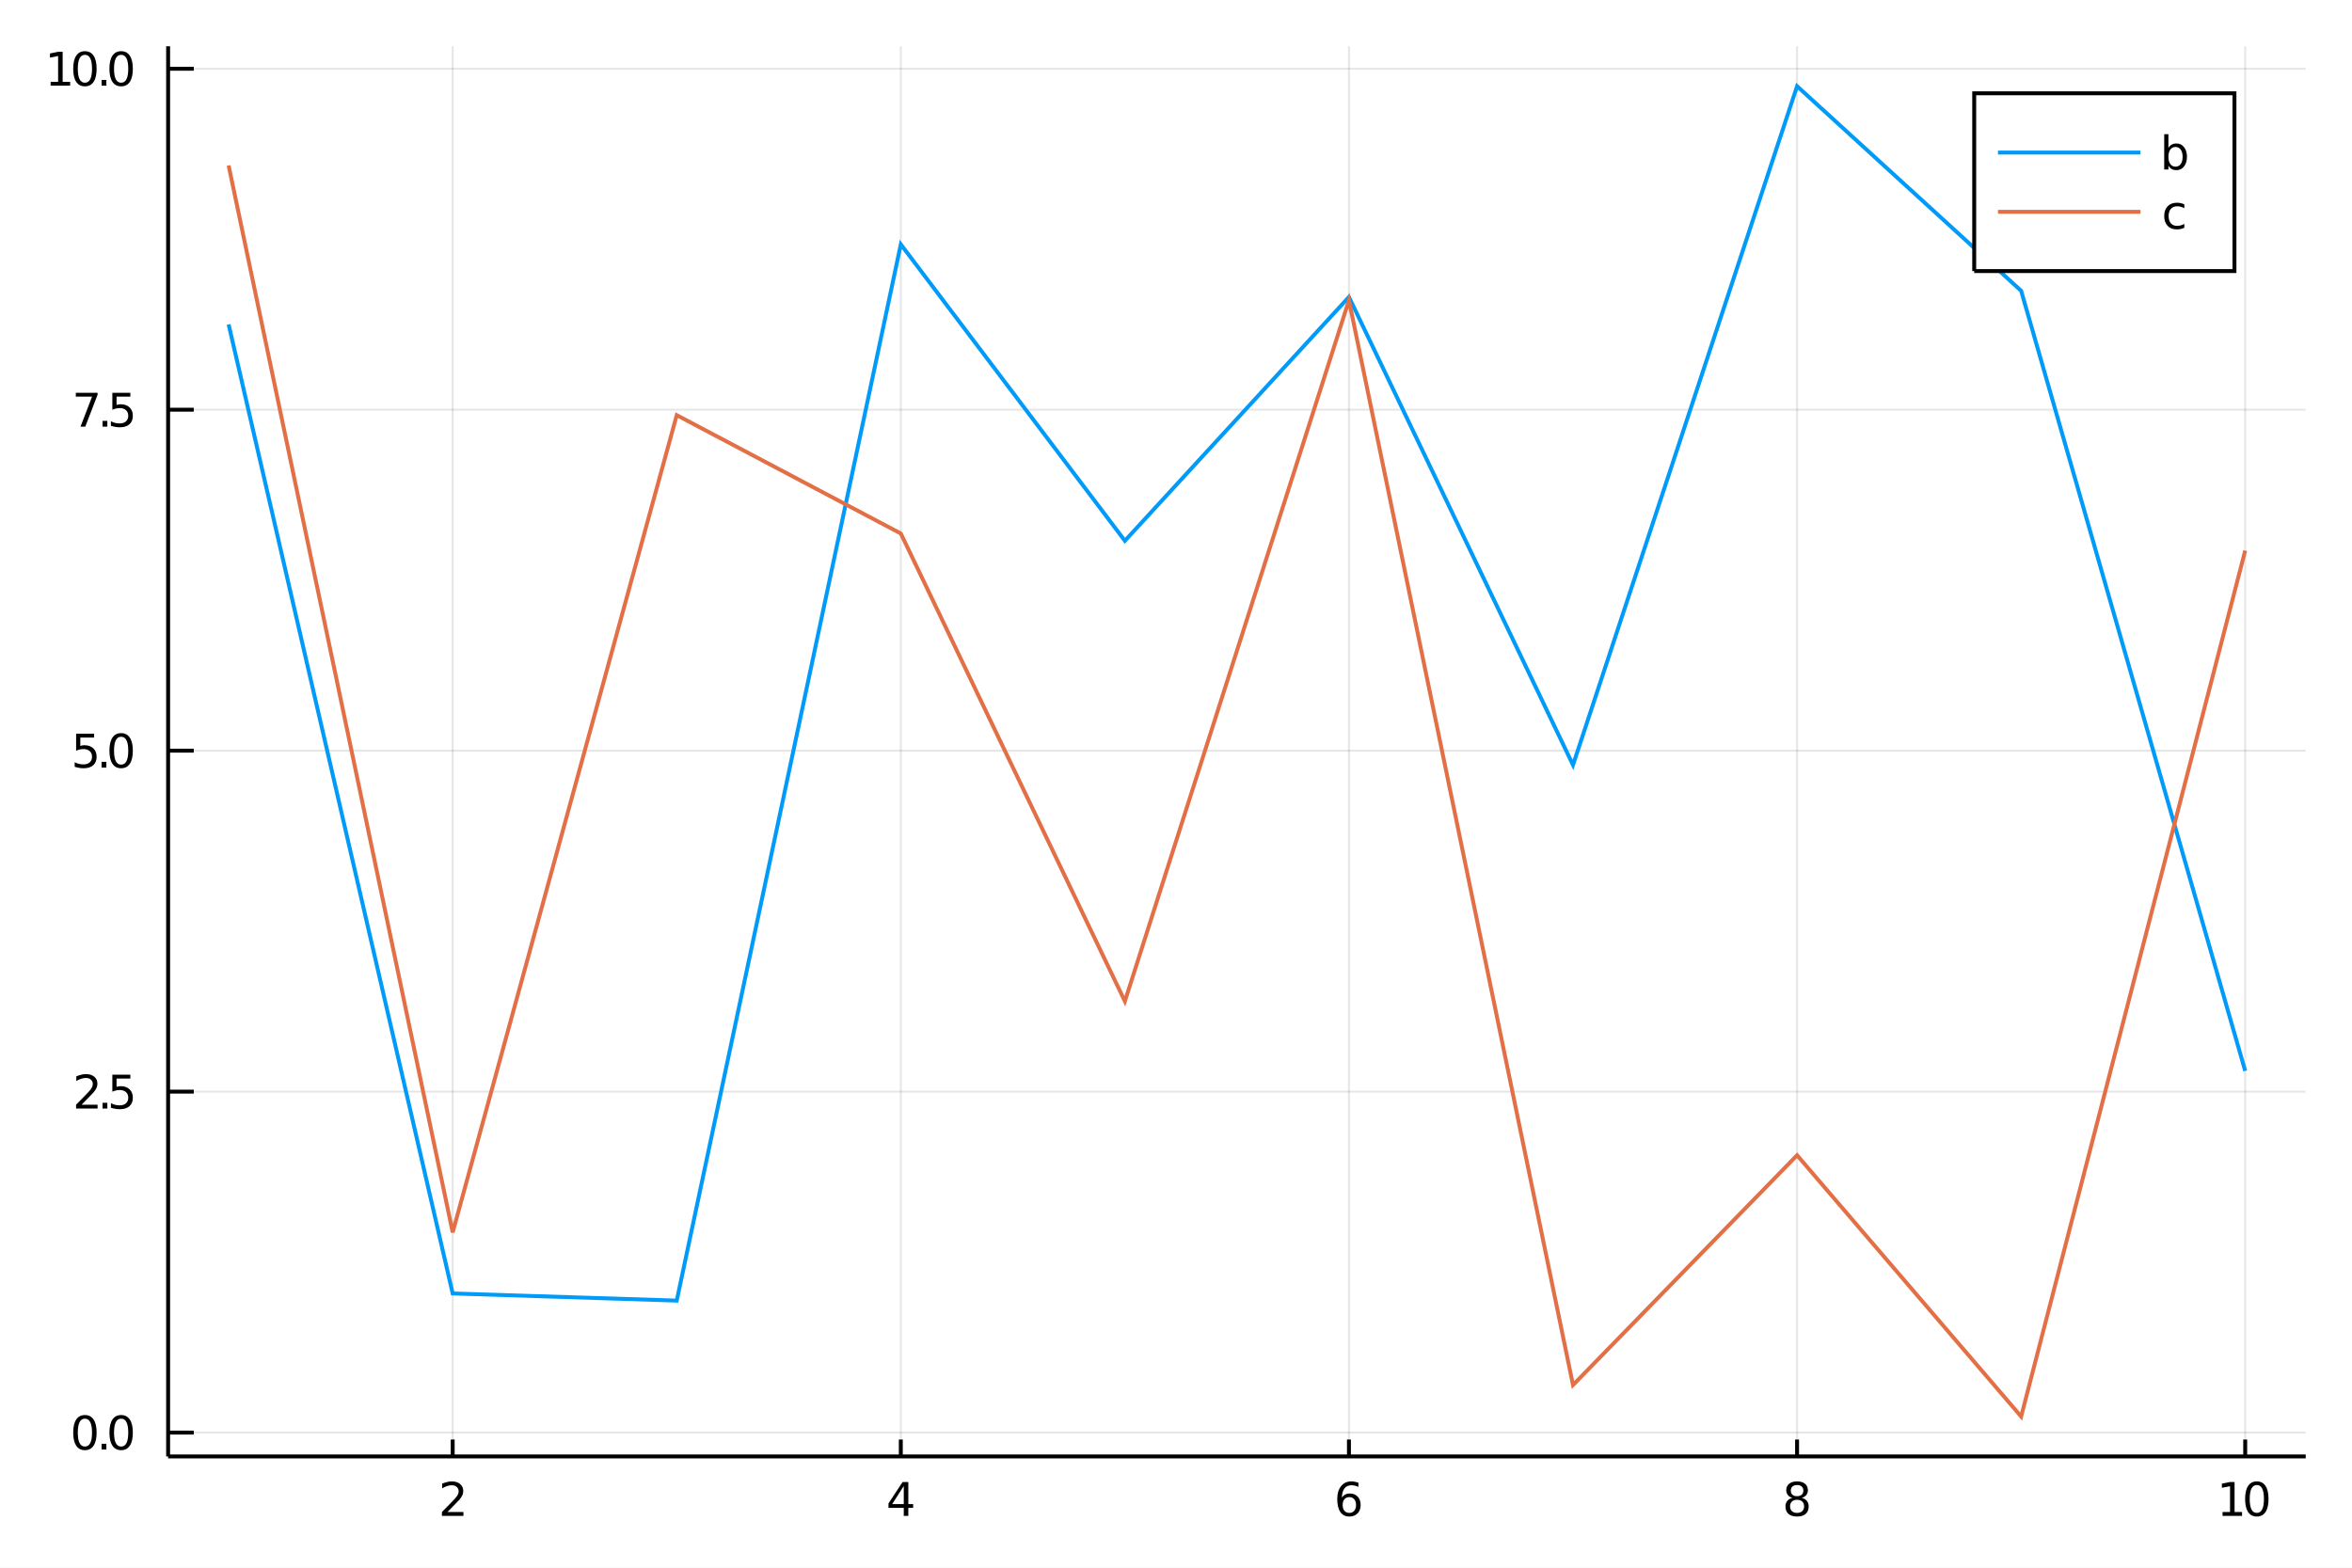
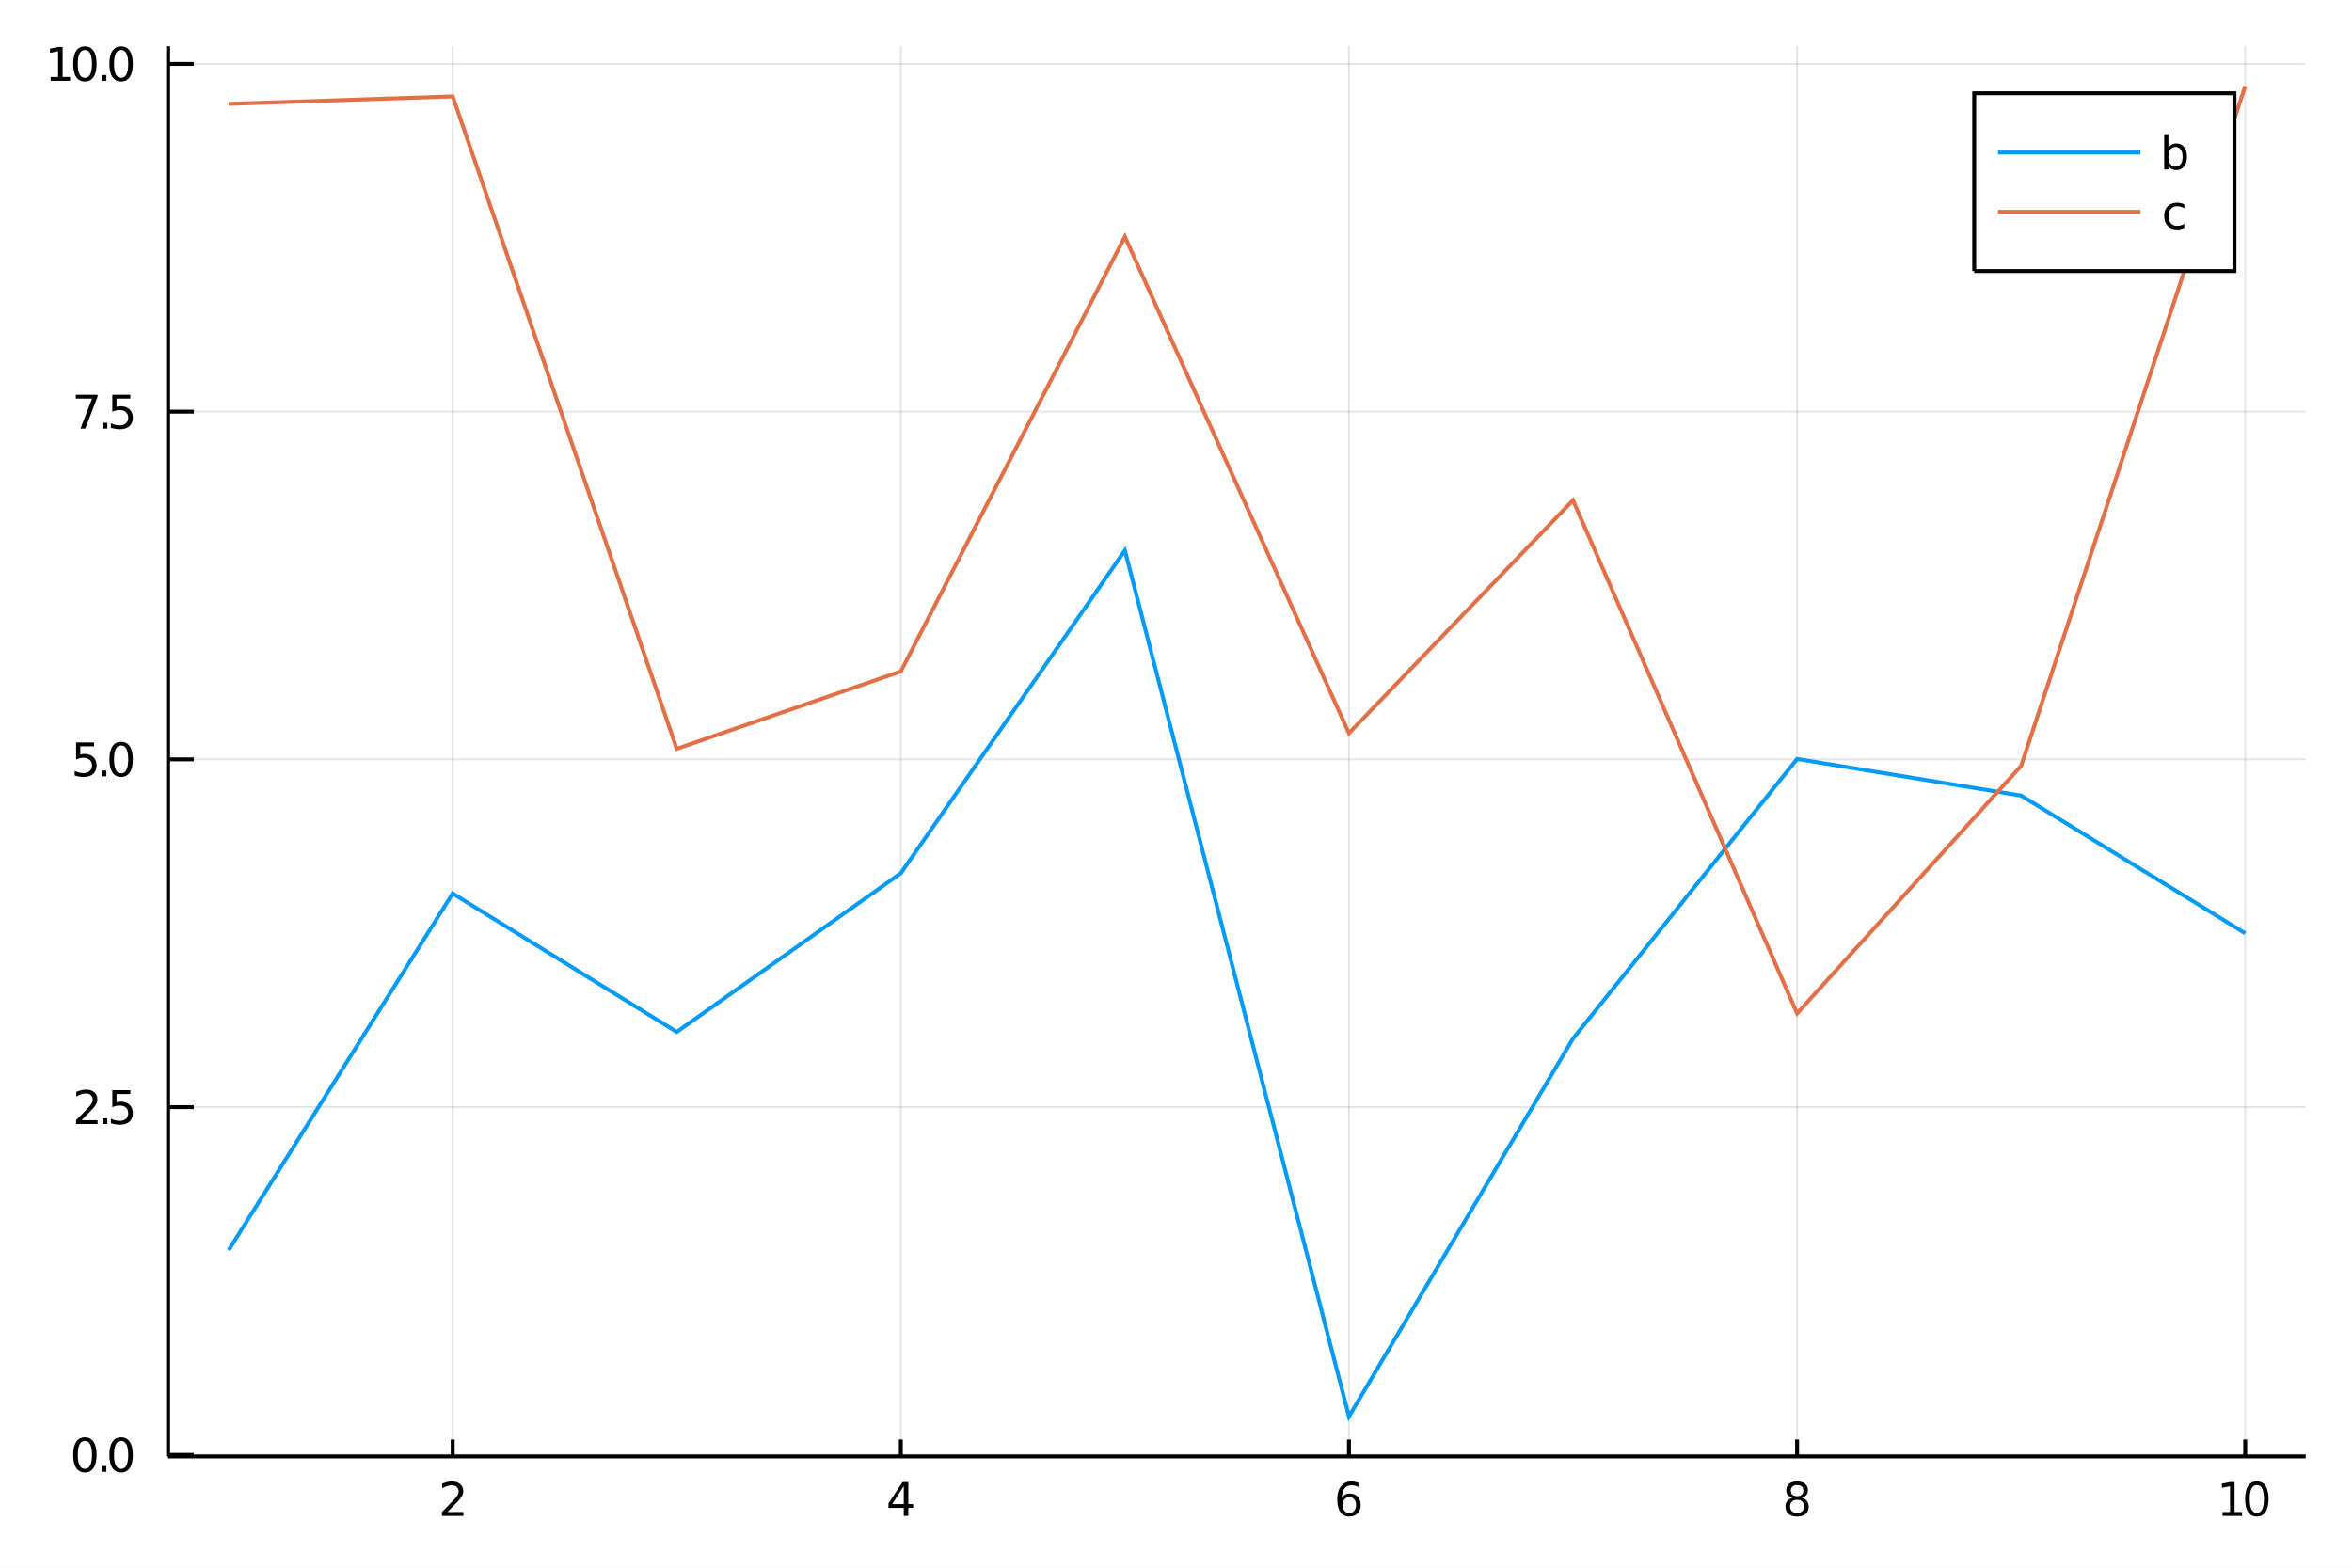
<svg xmlns="http://www.w3.org/2000/svg" width="600" height="400" viewBox="0 0 2400 1600">
  <defs>
-     <clipPath id="clip950">
+     <clipPath id="clip400">
      <rect x="0" y="0" width="2400" height="1600" />
    </clipPath>
  </defs>
-   <path clip-path="url(#clip950)" d=" M0 1600 L2400 1600 L2400 0 L0 0  Z   " fill="#ffffff" fill-rule="evenodd" fill-opacity="1" />
+   <path clip-path="url(#clip400)" d=" M0 1600 L2400 1600 L2400 0 L0 0  Z   " fill="#ffffff" fill-rule="evenodd" fill-opacity="1" />
  <defs>
-     <clipPath id="clip951">
+     <clipPath id="clip401">
      <rect x="480" y="0" width="1681" height="1600" />
    </clipPath>
  </defs>
-   <path clip-path="url(#clip950)" d=" M171.552 1486.45 L2352.76 1486.45 L2352.76 47.244 L171.552 47.244  Z   " fill="#ffffff" fill-rule="evenodd" fill-opacity="1" />
+   <path clip-path="url(#clip400)" d=" M171.552 1486.45 L2352.76 1486.45 L2352.76 47.244 L171.552 47.244  Z   " fill="#ffffff" fill-rule="evenodd" fill-opacity="1" />
  <defs>
-     <clipPath id="clip952">
+     <clipPath id="clip402">
      <rect x="171" y="47" width="2182" height="1440" />
    </clipPath>
  </defs>
-   <polyline clip-path="url(#clip952)" style="stroke:#000000; stroke-width:2; stroke-opacity:0.1; fill:none" points="   461.922,1486.45 461.922,47.244    " />
-   <polyline clip-path="url(#clip952)" style="stroke:#000000; stroke-width:2; stroke-opacity:0.1; fill:none" points="   919.197,1486.45 919.197,47.244    " />
-   <polyline clip-path="url(#clip952)" style="stroke:#000000; stroke-width:2; stroke-opacity:0.1; fill:none" points="   1376.47,1486.45 1376.47,47.244    " />
-   <polyline clip-path="url(#clip952)" style="stroke:#000000; stroke-width:2; stroke-opacity:0.1; fill:none" points="   1833.75,1486.45 1833.75,47.244    " />
-   <polyline clip-path="url(#clip952)" style="stroke:#000000; stroke-width:2; stroke-opacity:0.1; fill:none" points="   2291.02,1486.45 2291.02,47.244    " />
-   <polyline clip-path="url(#clip950)" style="stroke:#000000; stroke-width:4; stroke-opacity:1; fill:none" points="   171.552,1486.45 2352.76,1486.45    " />
-   <polyline clip-path="url(#clip950)" style="stroke:#000000; stroke-width:4; stroke-opacity:1; fill:none" points="   461.922,1486.45 461.922,1469.18    " />
-   <polyline clip-path="url(#clip950)" style="stroke:#000000; stroke-width:4; stroke-opacity:1; fill:none" points="   919.197,1486.45 919.197,1469.18    " />
-   <polyline clip-path="url(#clip950)" style="stroke:#000000; stroke-width:4; stroke-opacity:1; fill:none" points="   1376.47,1486.45 1376.47,1469.18    " />
-   <polyline clip-path="url(#clip950)" style="stroke:#000000; stroke-width:4; stroke-opacity:1; fill:none" points="   1833.75,1486.45 1833.75,1469.18    " />
-   <polyline clip-path="url(#clip950)" style="stroke:#000000; stroke-width:4; stroke-opacity:1; fill:none" points="   2291.02,1486.45 2291.02,1469.18    " />
-   <path clip-path="url(#clip950)" d="M 0 0 M456.575 1543.18 L472.894 1543.18 L472.894 1547.12 L450.95 1547.12 L450.95 1543.18 Q453.612 1540.43 458.195 1535.8 Q462.801 1531.15 463.982 1529.81 Q466.227 1527.28 467.107 1525.55 Q468.01 1523.79 468.01 1522.1 Q468.01 1519.34 466.065 1517.61 Q464.144 1515.87 461.042 1515.87 Q458.843 1515.87 456.389 1516.63 Q453.959 1517.4 451.181 1518.95 L451.181 1514.23 Q454.005 1513.09 456.459 1512.51 Q458.913 1511.93 460.95 1511.93 Q466.32 1511.93 469.514 1514.62 Q472.709 1517.31 472.709 1521.8 Q472.709 1523.93 471.899 1525.85 Q471.112 1527.74 469.005 1530.34 Q468.426 1531.01 465.325 1534.23 Q462.223 1537.42 456.575 1543.18 Z" fill="#000000" fill-rule="evenodd" fill-opacity="1" />
-   <path clip-path="url(#clip950)" d="M 0 0 M922.207 1516.63 L910.401 1535.08 L922.207 1535.08 L922.207 1516.63 M920.98 1512.56 L926.859 1512.56 L926.859 1535.08 L931.79 1535.08 L931.79 1538.97 L926.859 1538.97 L926.859 1547.12 L922.207 1547.12 L922.207 1538.97 L906.605 1538.97 L906.605 1534.46 L920.98 1512.56 Z" fill="#000000" fill-rule="evenodd" fill-opacity="1" />
-   <path clip-path="url(#clip950)" d="M 0 0 M1376.88 1527.98 Q1373.73 1527.98 1371.88 1530.13 Q1370.05 1532.28 1370.05 1536.03 Q1370.05 1539.76 1371.88 1541.93 Q1373.73 1544.09 1376.88 1544.09 Q1380.03 1544.09 1381.85 1541.93 Q1383.71 1539.76 1383.71 1536.03 Q1383.71 1532.28 1381.85 1530.13 Q1380.03 1527.98 1376.88 1527.98 M1386.16 1513.32 L1386.16 1517.58 Q1384.4 1516.75 1382.6 1516.31 Q1380.81 1515.87 1379.05 1515.87 Q1374.42 1515.87 1371.97 1519 Q1369.54 1522.12 1369.19 1528.44 Q1370.56 1526.43 1372.62 1525.36 Q1374.68 1524.27 1377.16 1524.27 Q1382.36 1524.27 1385.37 1527.44 Q1388.41 1530.59 1388.41 1536.03 Q1388.41 1541.36 1385.26 1544.57 Q1382.11 1547.79 1376.88 1547.79 Q1370.88 1547.79 1367.71 1543.21 Q1364.54 1538.6 1364.54 1529.87 Q1364.54 1521.68 1368.43 1516.82 Q1372.32 1511.93 1378.87 1511.93 Q1380.63 1511.93 1382.41 1512.28 Q1384.22 1512.63 1386.16 1513.32 Z" fill="#000000" fill-rule="evenodd" fill-opacity="1" />
-   <path clip-path="url(#clip950)" d="M 0 0 M1833.75 1530.71 Q1830.41 1530.71 1828.49 1532.49 Q1826.6 1534.27 1826.6 1537.4 Q1826.6 1540.52 1828.49 1542.31 Q1830.41 1544.09 1833.75 1544.09 Q1837.08 1544.09 1839 1542.31 Q1840.92 1540.5 1840.92 1537.4 Q1840.92 1534.27 1839 1532.49 Q1837.1 1530.71 1833.75 1530.71 M1829.07 1528.72 Q1826.06 1527.98 1824.37 1525.92 Q1822.71 1523.86 1822.71 1520.89 Q1822.71 1516.75 1825.65 1514.34 Q1828.61 1511.93 1833.75 1511.93 Q1838.91 1511.93 1841.85 1514.34 Q1844.79 1516.75 1844.79 1520.89 Q1844.79 1523.86 1843.1 1525.92 Q1841.43 1527.98 1838.45 1528.72 Q1841.83 1529.5 1843.7 1531.8 Q1845.6 1534.09 1845.6 1537.4 Q1845.6 1542.42 1842.52 1545.11 Q1839.47 1547.79 1833.75 1547.79 Q1828.03 1547.79 1824.95 1545.11 Q1821.9 1542.42 1821.9 1537.4 Q1821.9 1534.09 1823.79 1531.8 Q1825.69 1529.5 1829.07 1528.72 M1827.36 1521.33 Q1827.36 1524.02 1829.03 1525.52 Q1830.72 1527.03 1833.75 1527.03 Q1836.76 1527.03 1838.45 1525.52 Q1840.16 1524.02 1840.16 1521.33 Q1840.16 1518.65 1838.45 1517.14 Q1836.76 1515.64 1833.75 1515.64 Q1830.72 1515.64 1829.03 1517.14 Q1827.36 1518.65 1827.36 1521.33 Z" fill="#000000" fill-rule="evenodd" fill-opacity="1" />
-   <path clip-path="url(#clip950)" d="M 0 0 M2267.9 1543.18 L2275.54 1543.18 L2275.54 1516.82 L2267.23 1518.49 L2267.23 1514.23 L2275.49 1512.56 L2280.17 1512.56 L2280.17 1543.18 L2287.81 1543.18 L2287.81 1547.12 L2267.9 1547.12 L2267.9 1543.18 Z" fill="#000000" fill-rule="evenodd" fill-opacity="1" />
-   <path clip-path="url(#clip950)" d="M 0 0 M2302.88 1515.64 Q2299.26 1515.64 2297.44 1519.2 Q2295.63 1522.75 2295.63 1529.87 Q2295.63 1536.98 2297.44 1540.55 Q2299.26 1544.09 2302.88 1544.09 Q2306.51 1544.09 2308.32 1540.55 Q2310.14 1536.98 2310.14 1529.87 Q2310.14 1522.75 2308.32 1519.2 Q2306.51 1515.64 2302.88 1515.64 M2302.88 1511.93 Q2308.69 1511.93 2311.74 1516.54 Q2314.82 1521.12 2314.82 1529.87 Q2314.82 1538.6 2311.74 1543.21 Q2308.69 1547.79 2302.88 1547.79 Q2297.07 1547.79 2293.99 1543.21 Q2290.93 1538.6 2290.93 1529.87 Q2290.93 1521.12 2293.99 1516.54 Q2297.07 1511.93 2302.88 1511.93 Z" fill="#000000" fill-rule="evenodd" fill-opacity="1" />
-   <polyline clip-path="url(#clip952)" style="stroke:#000000; stroke-width:2; stroke-opacity:0.1; fill:none" points="   171.552,1462.12 2352.76,1462.12    " />
-   <polyline clip-path="url(#clip952)" style="stroke:#000000; stroke-width:2; stroke-opacity:0.1; fill:none" points="   171.552,1114.13 2352.76,1114.13    " />
-   <polyline clip-path="url(#clip952)" style="stroke:#000000; stroke-width:2; stroke-opacity:0.1; fill:none" points="   171.552,766.14 2352.76,766.14    " />
-   <polyline clip-path="url(#clip952)" style="stroke:#000000; stroke-width:2; stroke-opacity:0.1; fill:none" points="   171.552,418.152 2352.76,418.152    " />
-   <polyline clip-path="url(#clip952)" style="stroke:#000000; stroke-width:2; stroke-opacity:0.1; fill:none" points="   171.552,70.165 2352.76,70.165    " />
-   <polyline clip-path="url(#clip950)" style="stroke:#000000; stroke-width:4; stroke-opacity:1; fill:none" points="   171.552,1486.45 171.552,47.244    " />
-   <polyline clip-path="url(#clip950)" style="stroke:#000000; stroke-width:4; stroke-opacity:1; fill:none" points="   171.552,1462.12 197.726,1462.12    " />
-   <polyline clip-path="url(#clip950)" style="stroke:#000000; stroke-width:4; stroke-opacity:1; fill:none" points="   171.552,1114.13 197.726,1114.13    " />
-   <polyline clip-path="url(#clip950)" style="stroke:#000000; stroke-width:4; stroke-opacity:1; fill:none" points="   171.552,766.14 197.726,766.14    " />
-   <polyline clip-path="url(#clip950)" style="stroke:#000000; stroke-width:4; stroke-opacity:1; fill:none" points="   171.552,418.152 197.726,418.152    " />
-   <polyline clip-path="url(#clip950)" style="stroke:#000000; stroke-width:4; stroke-opacity:1; fill:none" points="   171.552,70.165 197.726,70.165    " />
-   <path clip-path="url(#clip950)" d="M 0 0 M86.64 1447.91 Q83.029 1447.91 81.2 1451.48 Q79.395 1455.02 79.395 1462.15 Q79.395 1469.26 81.2 1472.82 Q83.029 1476.36 86.64 1476.36 Q90.274 1476.36 92.08 1472.82 Q93.909 1469.26 93.909 1462.15 Q93.909 1455.02 92.08 1451.48 Q90.274 1447.91 86.64 1447.91 M86.64 1444.21 Q92.45 1444.21 95.506 1448.82 Q98.585 1453.4 98.585 1462.15 Q98.585 1470.88 95.506 1475.48 Q92.45 1480.07 86.64 1480.07 Q80.83 1480.07 77.751 1475.48 Q74.696 1470.88 74.696 1462.15 Q74.696 1453.4 77.751 1448.82 Q80.83 1444.21 86.64 1444.21 Z" fill="#000000" fill-rule="evenodd" fill-opacity="1" />
-   <path clip-path="url(#clip950)" d="M 0 0 M103.654 1473.52 L108.538 1473.52 L108.538 1479.4 L103.654 1479.4 L103.654 1473.52 Z" fill="#000000" fill-rule="evenodd" fill-opacity="1" />
-   <path clip-path="url(#clip950)" d="M 0 0 M123.607 1447.91 Q119.996 1447.91 118.168 1451.48 Q116.362 1455.02 116.362 1462.15 Q116.362 1469.26 118.168 1472.82 Q119.996 1476.36 123.607 1476.36 Q127.242 1476.36 129.047 1472.82 Q130.876 1469.26 130.876 1462.15 Q130.876 1455.02 129.047 1451.48 Q127.242 1447.91 123.607 1447.91 M123.607 1444.21 Q129.418 1444.21 132.473 1448.82 Q135.552 1453.4 135.552 1462.15 Q135.552 1470.88 132.473 1475.48 Q129.418 1480.07 123.607 1480.07 Q117.797 1480.07 114.719 1475.48 Q111.663 1470.88 111.663 1462.15 Q111.663 1453.4 114.719 1448.82 Q117.797 1444.21 123.607 1444.21 Z" fill="#000000" fill-rule="evenodd" fill-opacity="1" />
-   <path clip-path="url(#clip950)" d="M 0 0 M83.26 1127.47 L99.58 1127.47 L99.58 1131.41 L77.635 1131.41 L77.635 1127.47 Q80.297 1124.72 84.881 1120.09 Q89.487 1115.44 90.668 1114.09 Q92.913 1111.57 93.793 1109.83 Q94.696 1108.07 94.696 1106.39 Q94.696 1103.63 92.751 1101.89 Q90.83 1100.16 87.728 1100.16 Q85.529 1100.16 83.075 1100.92 Q80.645 1101.69 77.867 1103.24 L77.867 1098.51 Q80.691 1097.38 83.145 1096.8 Q85.598 1096.22 87.635 1096.22 Q93.006 1096.22 96.2 1098.91 Q99.395 1101.59 99.395 1106.08 Q99.395 1108.21 98.585 1110.14 Q97.797 1112.03 95.691 1114.63 Q95.112 1115.3 92.01 1118.51 Q88.909 1121.71 83.26 1127.47 Z" fill="#000000" fill-rule="evenodd" fill-opacity="1" />
-   <path clip-path="url(#clip950)" d="M 0 0 M104.649 1125.53 L109.533 1125.53 L109.533 1131.41 L104.649 1131.41 L104.649 1125.53 Z" fill="#000000" fill-rule="evenodd" fill-opacity="1" />
-   <path clip-path="url(#clip950)" d="M 0 0 M114.649 1096.85 L133.006 1096.85 L133.006 1100.78 L118.932 1100.78 L118.932 1109.26 Q119.95 1108.91 120.969 1108.75 Q121.987 1108.56 123.006 1108.56 Q128.793 1108.56 132.172 1111.73 Q135.552 1114.9 135.552 1120.32 Q135.552 1125.9 132.08 1129 Q128.607 1132.08 122.288 1132.08 Q120.112 1132.08 117.844 1131.71 Q115.598 1131.34 113.191 1130.6 L113.191 1125.9 Q115.274 1127.03 117.496 1127.59 Q119.719 1128.14 122.195 1128.14 Q126.2 1128.14 128.538 1126.04 Q130.876 1123.93 130.876 1120.32 Q130.876 1116.71 128.538 1114.6 Q126.2 1112.5 122.195 1112.5 Q120.32 1112.5 118.445 1112.91 Q116.594 1113.33 114.649 1114.21 L114.649 1096.85 Z" fill="#000000" fill-rule="evenodd" fill-opacity="1" />
-   <path clip-path="url(#clip950)" d="M 0 0 M77.682 748.86 L96.038 748.86 L96.038 752.795 L81.964 752.795 L81.964 761.268 Q82.983 760.92 84.001 760.758 Q85.02 760.573 86.038 760.573 Q91.825 760.573 95.205 763.744 Q98.585 766.916 98.585 772.332 Q98.585 777.911 95.112 781.013 Q91.64 784.092 85.321 784.092 Q83.145 784.092 80.876 783.721 Q78.631 783.351 76.224 782.61 L76.224 777.911 Q78.307 779.045 80.529 779.601 Q82.751 780.156 85.228 780.156 Q89.233 780.156 91.571 778.05 Q93.909 775.943 93.909 772.332 Q93.909 768.721 91.571 766.615 Q89.233 764.508 85.228 764.508 Q83.353 764.508 81.478 764.925 Q79.626 765.342 77.682 766.221 L77.682 748.86 Z" fill="#000000" fill-rule="evenodd" fill-opacity="1" />
-   <path clip-path="url(#clip950)" d="M 0 0 M103.654 777.541 L108.538 777.541 L108.538 783.42 L103.654 783.42 L103.654 777.541 Z" fill="#000000" fill-rule="evenodd" fill-opacity="1" />
-   <path clip-path="url(#clip950)" d="M 0 0 M123.607 751.939 Q119.996 751.939 118.168 755.504 Q116.362 759.045 116.362 766.175 Q116.362 773.281 118.168 776.846 Q119.996 780.388 123.607 780.388 Q127.242 780.388 129.047 776.846 Q130.876 773.281 130.876 766.175 Q130.876 759.045 129.047 755.504 Q127.242 751.939 123.607 751.939 M123.607 748.235 Q129.418 748.235 132.473 752.842 Q135.552 757.425 135.552 766.175 Q135.552 774.902 132.473 779.508 Q129.418 784.092 123.607 784.092 Q117.797 784.092 114.719 779.508 Q111.663 774.902 111.663 766.175 Q111.663 757.425 114.719 752.842 Q117.797 748.235 123.607 748.235 Z" fill="#000000" fill-rule="evenodd" fill-opacity="1" />
-   <path clip-path="url(#clip950)" d="M 0 0 M77.358 400.872 L99.58 400.872 L99.58 402.863 L87.034 435.432 L82.149 435.432 L93.955 404.808 L77.358 404.808 L77.358 400.872 Z" fill="#000000" fill-rule="evenodd" fill-opacity="1" />
-   <path clip-path="url(#clip950)" d="M 0 0 M104.649 429.553 L109.533 429.553 L109.533 435.432 L104.649 435.432 L104.649 429.553 Z" fill="#000000" fill-rule="evenodd" fill-opacity="1" />
-   <path clip-path="url(#clip950)" d="M 0 0 M114.649 400.872 L133.006 400.872 L133.006 404.808 L118.932 404.808 L118.932 413.28 Q119.95 412.933 120.969 412.771 Q121.987 412.585 123.006 412.585 Q128.793 412.585 132.172 415.757 Q135.552 418.928 135.552 424.345 Q135.552 429.923 132.08 433.025 Q128.607 436.104 122.288 436.104 Q120.112 436.104 117.844 435.733 Q115.598 435.363 113.191 434.622 L113.191 429.923 Q115.274 431.057 117.496 431.613 Q119.719 432.169 122.195 432.169 Q126.2 432.169 128.538 430.062 Q130.876 427.956 130.876 424.345 Q130.876 420.733 128.538 418.627 Q126.2 416.521 122.195 416.521 Q120.32 416.521 118.445 416.937 Q116.594 417.354 114.649 418.233 L114.649 400.872 Z" fill="#000000" fill-rule="evenodd" fill-opacity="1" />
-   <path clip-path="url(#clip950)" d="M 0 0 M51.663 83.51 L59.302 83.51 L59.302 57.144 L50.992 58.811 L50.992 54.551 L59.256 52.885 L63.932 52.885 L63.932 83.51 L71.571 83.51 L71.571 87.445 L51.663 87.445 L51.663 83.51 Z" fill="#000000" fill-rule="evenodd" fill-opacity="1" />
-   <path clip-path="url(#clip950)" d="M 0 0 M86.64 55.963 Q83.029 55.963 81.2 59.528 Q79.395 63.07 79.395 70.199 Q79.395 77.306 81.2 80.871 Q83.029 84.412 86.64 84.412 Q90.274 84.412 92.08 80.871 Q93.909 77.306 93.909 70.199 Q93.909 63.07 92.08 59.528 Q90.274 55.963 86.64 55.963 M86.64 52.26 Q92.45 52.26 95.506 56.866 Q98.585 61.449 98.585 70.199 Q98.585 78.926 95.506 83.533 Q92.45 88.116 86.64 88.116 Q80.83 88.116 77.751 83.533 Q74.696 78.926 74.696 70.199 Q74.696 61.449 77.751 56.866 Q80.83 52.26 86.64 52.26 Z" fill="#000000" fill-rule="evenodd" fill-opacity="1" />
-   <path clip-path="url(#clip950)" d="M 0 0 M103.654 81.565 L108.538 81.565 L108.538 87.445 L103.654 87.445 L103.654 81.565 Z" fill="#000000" fill-rule="evenodd" fill-opacity="1" />
-   <path clip-path="url(#clip950)" d="M 0 0 M123.607 55.963 Q119.996 55.963 118.168 59.528 Q116.362 63.07 116.362 70.199 Q116.362 77.306 118.168 80.871 Q119.996 84.412 123.607 84.412 Q127.242 84.412 129.047 80.871 Q130.876 77.306 130.876 70.199 Q130.876 63.07 129.047 59.528 Q127.242 55.963 123.607 55.963 M123.607 52.26 Q129.418 52.26 132.473 56.866 Q135.552 61.449 135.552 70.199 Q135.552 78.926 132.473 83.533 Q129.418 88.116 123.607 88.116 Q117.797 88.116 114.719 83.533 Q111.663 78.926 111.663 70.199 Q111.663 61.449 114.719 56.866 Q117.797 52.26 123.607 52.26 Z" fill="#000000" fill-rule="evenodd" fill-opacity="1" />
-   <polyline clip-path="url(#clip952)" style="stroke:#009af9; stroke-width:4; stroke-opacity:1; fill:none" points="   233.284,331.099 461.922,1320.12 690.56,1327.41 919.197,249.4 1147.84,551.943 1376.47,303.113 1605.11,780.768 1833.75,87.976 2062.39,296.796 2291.02,1092.94       " />
-   <polyline clip-path="url(#clip952)" style="stroke:#e26f46; stroke-width:4; stroke-opacity:1; fill:none" points="   233.284,168.91 461.922,1257.75 690.56,423.706 919.197,544.507 1147.84,1021.92 1376.47,306.485 1605.11,1413.55 1833.75,1179.05 2062.39,1445.72 2291.02,561.928       " />
-   <path clip-path="url(#clip950)" d=" M2014.5 276.658 L2280.05 276.658 L2280.05 95.218 L2014.5 95.218  Z   " fill="#ffffff" fill-rule="evenodd" fill-opacity="1" />
-   <polyline clip-path="url(#clip950)" style="stroke:#000000; stroke-width:4; stroke-opacity:1; fill:none" points="   2014.5,276.658 2280.05,276.658 2280.05,95.218 2014.5,95.218 2014.5,276.658    " />
-   <polyline clip-path="url(#clip950)" style="stroke:#009af9; stroke-width:4; stroke-opacity:1; fill:none" points="   2038.73,155.698 2184.15,155.698    " />
-   <path clip-path="url(#clip950)" d="M 0 0 M2227.16 160.038 Q2227.16 155.339 2225.21 152.677 Q2223.29 149.992 2219.91 149.992 Q2216.53 149.992 2214.59 152.677 Q2212.67 155.339 2212.67 160.038 Q2212.67 164.737 2214.59 167.422 Q2216.53 170.084 2219.91 170.084 Q2223.29 170.084 2225.21 167.422 Q2227.16 164.737 2227.16 160.038 M2212.67 150.987 Q2214.01 148.672 2216.05 147.561 Q2218.11 146.427 2220.95 146.427 Q2225.68 146.427 2228.61 150.177 Q2231.58 153.927 2231.58 160.038 Q2231.58 166.149 2228.61 169.899 Q2225.68 173.649 2220.95 173.649 Q2218.11 173.649 2216.05 172.538 Q2214.01 171.403 2212.67 169.089 L2212.67 172.978 L2208.38 172.978 L2208.38 136.959 L2212.67 136.959 L2212.67 150.987 Z" fill="#000000" fill-rule="evenodd" fill-opacity="1" />
-   <polyline clip-path="url(#clip950)" style="stroke:#e26f46; stroke-width:4; stroke-opacity:1; fill:none" points="   2038.73,216.178 2184.15,216.178    " />
-   <path clip-path="url(#clip950)" d="M 0 0 M2228.89 208.527 L2228.89 212.509 Q2227.09 211.513 2225.26 211.027 Q2223.45 210.518 2221.6 210.518 Q2217.46 210.518 2215.17 213.157 Q2212.87 215.772 2212.87 220.518 Q2212.87 225.263 2215.17 227.902 Q2217.46 230.518 2221.6 230.518 Q2223.45 230.518 2225.26 230.032 Q2227.09 229.522 2228.89 228.527 L2228.89 232.462 Q2227.11 233.296 2225.19 233.712 Q2223.29 234.129 2221.14 234.129 Q2215.28 234.129 2211.83 230.448 Q2208.38 226.768 2208.38 220.518 Q2208.38 214.175 2211.86 210.541 Q2215.35 206.907 2221.42 206.907 Q2223.38 206.907 2225.26 207.323 Q2227.13 207.717 2228.89 208.527 Z" fill="#000000" fill-rule="evenodd" fill-opacity="1" />
+   <polyline clip-path="url(#clip402)" style="stroke:#000000; stroke-width:2; stroke-opacity:0.1; fill:none" points="   461.922,1486.45 461.922,47.244    " />
+   <polyline clip-path="url(#clip402)" style="stroke:#000000; stroke-width:2; stroke-opacity:0.1; fill:none" points="   919.197,1486.45 919.197,47.244    " />
+   <polyline clip-path="url(#clip402)" style="stroke:#000000; stroke-width:2; stroke-opacity:0.1; fill:none" points="   1376.47,1486.45 1376.47,47.244    " />
+   <polyline clip-path="url(#clip402)" style="stroke:#000000; stroke-width:2; stroke-opacity:0.1; fill:none" points="   1833.75,1486.45 1833.75,47.244    " />
+   <polyline clip-path="url(#clip402)" style="stroke:#000000; stroke-width:2; stroke-opacity:0.1; fill:none" points="   2291.02,1486.45 2291.02,47.244    " />
+   <polyline clip-path="url(#clip400)" style="stroke:#000000; stroke-width:4; stroke-opacity:1; fill:none" points="   171.552,1486.45 2352.76,1486.45    " />
+   <polyline clip-path="url(#clip400)" style="stroke:#000000; stroke-width:4; stroke-opacity:1; fill:none" points="   461.922,1486.45 461.922,1469.18    " />
+   <polyline clip-path="url(#clip400)" style="stroke:#000000; stroke-width:4; stroke-opacity:1; fill:none" points="   919.197,1486.45 919.197,1469.18    " />
+   <polyline clip-path="url(#clip400)" style="stroke:#000000; stroke-width:4; stroke-opacity:1; fill:none" points="   1376.47,1486.45 1376.47,1469.18    " />
+   <polyline clip-path="url(#clip400)" style="stroke:#000000; stroke-width:4; stroke-opacity:1; fill:none" points="   1833.75,1486.45 1833.75,1469.18    " />
+   <polyline clip-path="url(#clip400)" style="stroke:#000000; stroke-width:4; stroke-opacity:1; fill:none" points="   2291.02,1486.45 2291.02,1469.18    " />
+   <path clip-path="url(#clip400)" d="M 0 0 M456.575 1543.18 L472.894 1543.18 L472.894 1547.12 L450.95 1547.12 L450.95 1543.18 Q453.612 1540.43 458.195 1535.8 Q462.801 1531.15 463.982 1529.81 Q466.227 1527.28 467.107 1525.55 Q468.01 1523.79 468.01 1522.1 Q468.01 1519.34 466.065 1517.61 Q464.144 1515.87 461.042 1515.87 Q458.843 1515.87 456.389 1516.63 Q453.959 1517.4 451.181 1518.95 L451.181 1514.23 Q454.005 1513.09 456.459 1512.51 Q458.913 1511.93 460.95 1511.93 Q466.32 1511.93 469.514 1514.62 Q472.709 1517.31 472.709 1521.8 Q472.709 1523.93 471.899 1525.85 Q471.112 1527.74 469.005 1530.34 Q468.426 1531.01 465.325 1534.23 Q462.223 1537.42 456.575 1543.18 Z" fill="#000000" fill-rule="evenodd" fill-opacity="1" />
+   <path clip-path="url(#clip400)" d="M 0 0 M922.207 1516.63 L910.401 1535.08 L922.207 1535.08 L922.207 1516.63 M920.98 1512.56 L926.859 1512.56 L926.859 1535.08 L931.79 1535.08 L931.79 1538.97 L926.859 1538.97 L926.859 1547.12 L922.207 1547.12 L922.207 1538.97 L906.605 1538.97 L906.605 1534.46 L920.98 1512.56 Z" fill="#000000" fill-rule="evenodd" fill-opacity="1" />
+   <path clip-path="url(#clip400)" d="M 0 0 M1376.88 1527.98 Q1373.73 1527.98 1371.88 1530.13 Q1370.05 1532.28 1370.05 1536.03 Q1370.05 1539.76 1371.88 1541.93 Q1373.73 1544.09 1376.88 1544.09 Q1380.03 1544.09 1381.85 1541.93 Q1383.71 1539.76 1383.71 1536.03 Q1383.71 1532.28 1381.85 1530.13 Q1380.03 1527.98 1376.88 1527.98 M1386.16 1513.32 L1386.16 1517.58 Q1384.4 1516.75 1382.6 1516.31 Q1380.81 1515.87 1379.05 1515.87 Q1374.42 1515.87 1371.97 1519 Q1369.54 1522.12 1369.19 1528.44 Q1370.56 1526.43 1372.62 1525.36 Q1374.68 1524.27 1377.16 1524.27 Q1382.36 1524.27 1385.37 1527.44 Q1388.41 1530.59 1388.41 1536.03 Q1388.41 1541.36 1385.26 1544.57 Q1382.11 1547.79 1376.88 1547.79 Q1370.88 1547.79 1367.71 1543.21 Q1364.54 1538.6 1364.54 1529.87 Q1364.54 1521.68 1368.43 1516.82 Q1372.32 1511.93 1378.87 1511.93 Q1380.63 1511.93 1382.41 1512.28 Q1384.22 1512.63 1386.16 1513.32 Z" fill="#000000" fill-rule="evenodd" fill-opacity="1" />
+   <path clip-path="url(#clip400)" d="M 0 0 M1833.75 1530.71 Q1830.41 1530.71 1828.49 1532.49 Q1826.6 1534.27 1826.6 1537.4 Q1826.6 1540.52 1828.49 1542.31 Q1830.41 1544.09 1833.75 1544.09 Q1837.08 1544.09 1839 1542.31 Q1840.92 1540.5 1840.92 1537.4 Q1840.92 1534.27 1839 1532.49 Q1837.1 1530.71 1833.75 1530.71 M1829.07 1528.72 Q1826.06 1527.98 1824.37 1525.92 Q1822.71 1523.86 1822.71 1520.89 Q1822.71 1516.75 1825.65 1514.34 Q1828.61 1511.93 1833.75 1511.93 Q1838.91 1511.93 1841.85 1514.34 Q1844.79 1516.75 1844.79 1520.89 Q1844.79 1523.86 1843.1 1525.92 Q1841.43 1527.98 1838.45 1528.72 Q1841.83 1529.5 1843.7 1531.8 Q1845.6 1534.09 1845.6 1537.4 Q1845.6 1542.42 1842.52 1545.11 Q1839.47 1547.79 1833.75 1547.79 Q1828.03 1547.79 1824.95 1545.11 Q1821.9 1542.42 1821.9 1537.4 Q1821.9 1534.09 1823.79 1531.8 Q1825.69 1529.5 1829.07 1528.72 M1827.36 1521.33 Q1827.36 1524.02 1829.03 1525.52 Q1830.72 1527.03 1833.75 1527.03 Q1836.76 1527.03 1838.45 1525.52 Q1840.16 1524.02 1840.16 1521.33 Q1840.16 1518.65 1838.45 1517.14 Q1836.76 1515.64 1833.75 1515.64 Q1830.72 1515.64 1829.03 1517.14 Q1827.36 1518.65 1827.36 1521.33 Z" fill="#000000" fill-rule="evenodd" fill-opacity="1" />
+   <path clip-path="url(#clip400)" d="M 0 0 M2267.9 1543.18 L2275.54 1543.18 L2275.54 1516.82 L2267.23 1518.49 L2267.23 1514.23 L2275.49 1512.56 L2280.17 1512.56 L2280.17 1543.18 L2287.81 1543.18 L2287.81 1547.12 L2267.9 1547.12 L2267.9 1543.18 Z" fill="#000000" fill-rule="evenodd" fill-opacity="1" />
+   <path clip-path="url(#clip400)" d="M 0 0 M2302.88 1515.64 Q2299.26 1515.64 2297.44 1519.2 Q2295.63 1522.75 2295.63 1529.87 Q2295.63 1536.98 2297.44 1540.55 Q2299.26 1544.09 2302.88 1544.09 Q2306.51 1544.09 2308.32 1540.55 Q2310.14 1536.98 2310.14 1529.87 Q2310.14 1522.75 2308.32 1519.2 Q2306.51 1515.64 2302.88 1515.64 M2302.88 1511.93 Q2308.69 1511.93 2311.74 1516.54 Q2314.82 1521.12 2314.82 1529.87 Q2314.82 1538.6 2311.74 1543.21 Q2308.69 1547.79 2302.88 1547.79 Q2297.07 1547.79 2293.99 1543.21 Q2290.93 1538.6 2290.93 1529.87 Q2290.93 1521.12 2293.99 1516.54 Q2297.07 1511.93 2302.88 1511.93 Z" fill="#000000" fill-rule="evenodd" fill-opacity="1" />
+   <polyline clip-path="url(#clip402)" style="stroke:#000000; stroke-width:2; stroke-opacity:0.1; fill:none" points="   171.552,1484.85 2352.76,1484.85    " />
+   <polyline clip-path="url(#clip402)" style="stroke:#000000; stroke-width:2; stroke-opacity:0.1; fill:none" points="   171.552,1129.95 2352.76,1129.95    " />
+   <polyline clip-path="url(#clip402)" style="stroke:#000000; stroke-width:2; stroke-opacity:0.1; fill:none" points="   171.552,775.043 2352.76,775.043    " />
+   <polyline clip-path="url(#clip402)" style="stroke:#000000; stroke-width:2; stroke-opacity:0.1; fill:none" points="   171.552,420.137 2352.76,420.137    " />
+   <polyline clip-path="url(#clip402)" style="stroke:#000000; stroke-width:2; stroke-opacity:0.1; fill:none" points="   171.552,65.231 2352.76,65.231    " />
+   <polyline clip-path="url(#clip400)" style="stroke:#000000; stroke-width:4; stroke-opacity:1; fill:none" points="   171.552,1486.45 171.552,47.244    " />
+   <polyline clip-path="url(#clip400)" style="stroke:#000000; stroke-width:4; stroke-opacity:1; fill:none" points="   171.552,1484.85 197.726,1484.85    " />
+   <polyline clip-path="url(#clip400)" style="stroke:#000000; stroke-width:4; stroke-opacity:1; fill:none" points="   171.552,1129.95 197.726,1129.95    " />
+   <polyline clip-path="url(#clip400)" style="stroke:#000000; stroke-width:4; stroke-opacity:1; fill:none" points="   171.552,775.043 197.726,775.043    " />
+   <polyline clip-path="url(#clip400)" style="stroke:#000000; stroke-width:4; stroke-opacity:1; fill:none" points="   171.552,420.137 197.726,420.137    " />
+   <polyline clip-path="url(#clip400)" style="stroke:#000000; stroke-width:4; stroke-opacity:1; fill:none" points="   171.552,65.231 197.726,65.231    " />
+   <path clip-path="url(#clip400)" d="M 0 0 M86.64 1470.65 Q83.029 1470.65 81.2 1474.22 Q79.395 1477.76 79.395 1484.89 Q79.395 1492 81.2 1495.56 Q83.029 1499.1 86.64 1499.1 Q90.274 1499.1 92.08 1495.56 Q93.909 1492 93.909 1484.89 Q93.909 1477.76 92.08 1474.22 Q90.274 1470.65 86.64 1470.65 M86.64 1466.95 Q92.45 1466.95 95.506 1471.56 Q98.585 1476.14 98.585 1484.89 Q98.585 1493.62 95.506 1498.22 Q92.45 1502.81 86.64 1502.81 Q80.83 1502.81 77.751 1498.22 Q74.696 1493.62 74.696 1484.89 Q74.696 1476.14 77.751 1471.56 Q80.83 1466.95 86.64 1466.95 Z" fill="#000000" fill-rule="evenodd" fill-opacity="1" />
+   <path clip-path="url(#clip400)" d="M 0 0 M103.654 1496.25 L108.538 1496.25 L108.538 1502.13 L103.654 1502.13 L103.654 1496.25 Z" fill="#000000" fill-rule="evenodd" fill-opacity="1" />
+   <path clip-path="url(#clip400)" d="M 0 0 M123.607 1470.65 Q119.996 1470.65 118.168 1474.22 Q116.362 1477.76 116.362 1484.89 Q116.362 1492 118.168 1495.56 Q119.996 1499.1 123.607 1499.1 Q127.242 1499.1 129.047 1495.56 Q130.876 1492 130.876 1484.89 Q130.876 1477.76 129.047 1474.22 Q127.242 1470.65 123.607 1470.65 M123.607 1466.95 Q129.418 1466.95 132.473 1471.56 Q135.552 1476.14 135.552 1484.89 Q135.552 1493.62 132.473 1498.22 Q129.418 1502.81 123.607 1502.81 Q117.797 1502.81 114.719 1498.22 Q111.663 1493.62 111.663 1484.89 Q111.663 1476.14 114.719 1471.56 Q117.797 1466.95 123.607 1466.95 Z" fill="#000000" fill-rule="evenodd" fill-opacity="1" />
+   <path clip-path="url(#clip400)" d="M 0 0 M83.26 1143.29 L99.58 1143.29 L99.58 1147.23 L77.635 1147.23 L77.635 1143.29 Q80.297 1140.54 84.881 1135.91 Q89.487 1131.26 90.668 1129.91 Q92.913 1127.39 93.793 1125.65 Q94.696 1123.9 94.696 1122.21 Q94.696 1119.45 92.751 1117.71 Q90.83 1115.98 87.728 1115.98 Q85.529 1115.98 83.075 1116.74 Q80.645 1117.51 77.867 1119.06 L77.867 1114.34 Q80.691 1113.2 83.145 1112.62 Q85.598 1112.04 87.635 1112.04 Q93.006 1112.04 96.2 1114.73 Q99.395 1117.41 99.395 1121.9 Q99.395 1124.03 98.585 1125.96 Q97.797 1127.85 95.691 1130.45 Q95.112 1131.12 92.01 1134.34 Q88.909 1137.53 83.26 1143.29 Z" fill="#000000" fill-rule="evenodd" fill-opacity="1" />
+   <path clip-path="url(#clip400)" d="M 0 0 M104.649 1141.35 L109.533 1141.35 L109.533 1147.23 L104.649 1147.23 L104.649 1141.35 Z" fill="#000000" fill-rule="evenodd" fill-opacity="1" />
+   <path clip-path="url(#clip400)" d="M 0 0 M114.649 1112.67 L133.006 1112.67 L133.006 1116.6 L118.932 1116.6 L118.932 1125.08 Q119.95 1124.73 120.969 1124.57 Q121.987 1124.38 123.006 1124.38 Q128.793 1124.38 132.172 1127.55 Q135.552 1130.72 135.552 1136.14 Q135.552 1141.72 132.08 1144.82 Q128.607 1147.9 122.288 1147.9 Q120.112 1147.9 117.844 1147.53 Q115.598 1147.16 113.191 1146.42 L113.191 1141.72 Q115.274 1142.85 117.496 1143.41 Q119.719 1143.96 122.195 1143.96 Q126.2 1143.96 128.538 1141.86 Q130.876 1139.75 130.876 1136.14 Q130.876 1132.53 128.538 1130.42 Q126.2 1128.32 122.195 1128.32 Q120.32 1128.32 118.445 1128.73 Q116.594 1129.15 114.649 1130.03 L114.649 1112.67 Z" fill="#000000" fill-rule="evenodd" fill-opacity="1" />
+   <path clip-path="url(#clip400)" d="M 0 0 M77.682 757.763 L96.038 757.763 L96.038 761.698 L81.964 761.698 L81.964 770.17 Q82.983 769.823 84.001 769.661 Q85.02 769.476 86.038 769.476 Q91.825 769.476 95.205 772.647 Q98.585 775.818 98.585 781.235 Q98.585 786.814 95.112 789.915 Q91.64 792.994 85.321 792.994 Q83.145 792.994 80.876 792.624 Q78.631 792.253 76.224 791.513 L76.224 786.814 Q78.307 787.948 80.529 788.503 Q82.751 789.059 85.228 789.059 Q89.233 789.059 91.571 786.952 Q93.909 784.846 93.909 781.235 Q93.909 777.624 91.571 775.517 Q89.233 773.411 85.228 773.411 Q83.353 773.411 81.478 773.827 Q79.626 774.244 77.682 775.124 L77.682 757.763 Z" fill="#000000" fill-rule="evenodd" fill-opacity="1" />
+   <path clip-path="url(#clip400)" d="M 0 0 M103.654 786.443 L108.538 786.443 L108.538 792.323 L103.654 792.323 L103.654 786.443 Z" fill="#000000" fill-rule="evenodd" fill-opacity="1" />
+   <path clip-path="url(#clip400)" d="M 0 0 M123.607 760.841 Q119.996 760.841 118.168 764.406 Q116.362 767.948 116.362 775.077 Q116.362 782.184 118.168 785.749 Q119.996 789.29 123.607 789.29 Q127.242 789.29 129.047 785.749 Q130.876 782.184 130.876 775.077 Q130.876 767.948 129.047 764.406 Q127.242 760.841 123.607 760.841 M123.607 757.138 Q129.418 757.138 132.473 761.744 Q135.552 766.328 135.552 775.077 Q135.552 783.804 132.473 788.411 Q129.418 792.994 123.607 792.994 Q117.797 792.994 114.719 788.411 Q111.663 783.804 111.663 775.077 Q111.663 766.328 114.719 761.744 Q117.797 757.138 123.607 757.138 Z" fill="#000000" fill-rule="evenodd" fill-opacity="1" />
+   <path clip-path="url(#clip400)" d="M 0 0 M77.358 402.857 L99.58 402.857 L99.58 404.848 L87.034 437.417 L82.149 437.417 L93.955 406.792 L77.358 406.792 L77.358 402.857 Z" fill="#000000" fill-rule="evenodd" fill-opacity="1" />
+   <path clip-path="url(#clip400)" d="M 0 0 M104.649 431.537 L109.533 431.537 L109.533 437.417 L104.649 437.417 L104.649 431.537 Z" fill="#000000" fill-rule="evenodd" fill-opacity="1" />
+   <path clip-path="url(#clip400)" d="M 0 0 M114.649 402.857 L133.006 402.857 L133.006 406.792 L118.932 406.792 L118.932 415.264 Q119.95 414.917 120.969 414.755 Q121.987 414.57 123.006 414.57 Q128.793 414.57 132.172 417.741 Q135.552 420.912 135.552 426.329 Q135.552 431.908 132.08 435.009 Q128.607 438.088 122.288 438.088 Q120.112 438.088 117.844 437.718 Q115.598 437.347 113.191 436.607 L113.191 431.908 Q115.274 433.042 117.496 433.597 Q119.719 434.153 122.195 434.153 Q126.2 434.153 128.538 432.047 Q130.876 429.94 130.876 426.329 Q130.876 422.718 128.538 420.611 Q126.2 418.505 122.195 418.505 Q120.32 418.505 118.445 418.922 Q116.594 419.338 114.649 420.218 L114.649 402.857 Z" fill="#000000" fill-rule="evenodd" fill-opacity="1" />
+   <path clip-path="url(#clip400)" d="M 0 0 M51.663 78.576 L59.302 78.576 L59.302 52.21 L50.992 53.877 L50.992 49.618 L59.256 47.951 L63.932 47.951 L63.932 78.576 L71.571 78.576 L71.571 82.511 L51.663 82.511 L51.663 78.576 Z" fill="#000000" fill-rule="evenodd" fill-opacity="1" />
+   <path clip-path="url(#clip400)" d="M 0 0 M86.64 51.03 Q83.029 51.03 81.2 54.594 Q79.395 58.136 79.395 65.266 Q79.395 72.372 81.2 75.937 Q83.029 79.479 86.64 79.479 Q90.274 79.479 92.08 75.937 Q93.909 72.372 93.909 65.266 Q93.909 58.136 92.08 54.594 Q90.274 51.03 86.64 51.03 M86.64 47.326 Q92.45 47.326 95.506 51.932 Q98.585 56.516 98.585 65.266 Q98.585 73.993 95.506 78.599 Q92.45 83.182 86.64 83.182 Q80.83 83.182 77.751 78.599 Q74.696 73.993 74.696 65.266 Q74.696 56.516 77.751 51.932 Q80.83 47.326 86.64 47.326 Z" fill="#000000" fill-rule="evenodd" fill-opacity="1" />
+   <path clip-path="url(#clip400)" d="M 0 0 M103.654 76.631 L108.538 76.631 L108.538 82.511 L103.654 82.511 L103.654 76.631 Z" fill="#000000" fill-rule="evenodd" fill-opacity="1" />
+   <path clip-path="url(#clip400)" d="M 0 0 M123.607 51.03 Q119.996 51.03 118.168 54.594 Q116.362 58.136 116.362 65.266 Q116.362 72.372 118.168 75.937 Q119.996 79.479 123.607 79.479 Q127.242 79.479 129.047 75.937 Q130.876 72.372 130.876 65.266 Q130.876 58.136 129.047 54.594 Q127.242 51.03 123.607 51.03 M123.607 47.326 Q129.418 47.326 132.473 51.932 Q135.552 56.516 135.552 65.266 Q135.552 73.993 132.473 78.599 Q129.418 83.182 123.607 83.182 Q117.797 83.182 114.719 78.599 Q111.663 73.993 111.663 65.266 Q111.663 56.516 114.719 51.932 Q117.797 47.326 123.607 47.326 Z" fill="#000000" fill-rule="evenodd" fill-opacity="1" />
+   <polyline clip-path="url(#clip402)" style="stroke:#009af9; stroke-width:4; stroke-opacity:1; fill:none" points="   233.284,1275.97 461.922,911.894 690.56,1053.24 919.197,891.196 1147.84,561.782 1376.47,1445.72 1605.11,1060.01 1833.75,774.615 2062.39,812.019 2291.02,952.528       " />
+   <polyline clip-path="url(#clip402)" style="stroke:#e26f46; stroke-width:4; stroke-opacity:1; fill:none" points="   233.284,106.019 461.922,98.4 690.56,764.256 919.197,685.272 1147.84,241.614 1376.47,748.329 1605.11,510.601 1833.75,1034.32 2062.39,781.668 2291.02,87.976       " />
+   <path clip-path="url(#clip400)" d=" M2014.5 276.658 L2280.05 276.658 L2280.05 95.218 L2014.5 95.218  Z   " fill="#ffffff" fill-rule="evenodd" fill-opacity="1" />
+   <polyline clip-path="url(#clip400)" style="stroke:#000000; stroke-width:4; stroke-opacity:1; fill:none" points="   2014.5,276.658 2280.05,276.658 2280.05,95.218 2014.5,95.218 2014.5,276.658    " />
+   <polyline clip-path="url(#clip400)" style="stroke:#009af9; stroke-width:4; stroke-opacity:1; fill:none" points="   2038.73,155.698 2184.15,155.698    " />
+   <path clip-path="url(#clip400)" d="M 0 0 M2227.16 160.038 Q2227.16 155.339 2225.21 152.677 Q2223.29 149.992 2219.91 149.992 Q2216.53 149.992 2214.59 152.677 Q2212.67 155.339 2212.67 160.038 Q2212.67 164.737 2214.59 167.422 Q2216.53 170.084 2219.91 170.084 Q2223.29 170.084 2225.21 167.422 Q2227.16 164.737 2227.16 160.038 M2212.67 150.987 Q2214.01 148.672 2216.05 147.561 Q2218.11 146.427 2220.95 146.427 Q2225.68 146.427 2228.61 150.177 Q2231.58 153.927 2231.58 160.038 Q2231.58 166.149 2228.61 169.899 Q2225.68 173.649 2220.95 173.649 Q2218.11 173.649 2216.05 172.538 Q2214.01 171.403 2212.67 169.089 L2212.67 172.978 L2208.38 172.978 L2208.38 136.959 L2212.67 136.959 L2212.67 150.987 Z" fill="#000000" fill-rule="evenodd" fill-opacity="1" />
+   <polyline clip-path="url(#clip400)" style="stroke:#e26f46; stroke-width:4; stroke-opacity:1; fill:none" points="   2038.73,216.178 2184.15,216.178    " />
+   <path clip-path="url(#clip400)" d="M 0 0 M2228.89 208.527 L2228.89 212.509 Q2227.09 211.513 2225.26 211.027 Q2223.45 210.518 2221.6 210.518 Q2217.46 210.518 2215.17 213.157 Q2212.87 215.772 2212.87 220.518 Q2212.87 225.263 2215.17 227.902 Q2217.46 230.518 2221.6 230.518 Q2223.45 230.518 2225.26 230.032 Q2227.09 229.522 2228.89 228.527 L2228.89 232.462 Q2227.11 233.296 2225.19 233.712 Q2223.29 234.129 2221.14 234.129 Q2215.28 234.129 2211.83 230.448 Q2208.38 226.768 2208.38 220.518 Q2208.38 214.175 2211.86 210.541 Q2215.35 206.907 2221.42 206.907 Q2223.38 206.907 2225.26 207.323 Q2227.13 207.717 2228.89 208.527 Z" fill="#000000" fill-rule="evenodd" fill-opacity="1" />
</svg>
